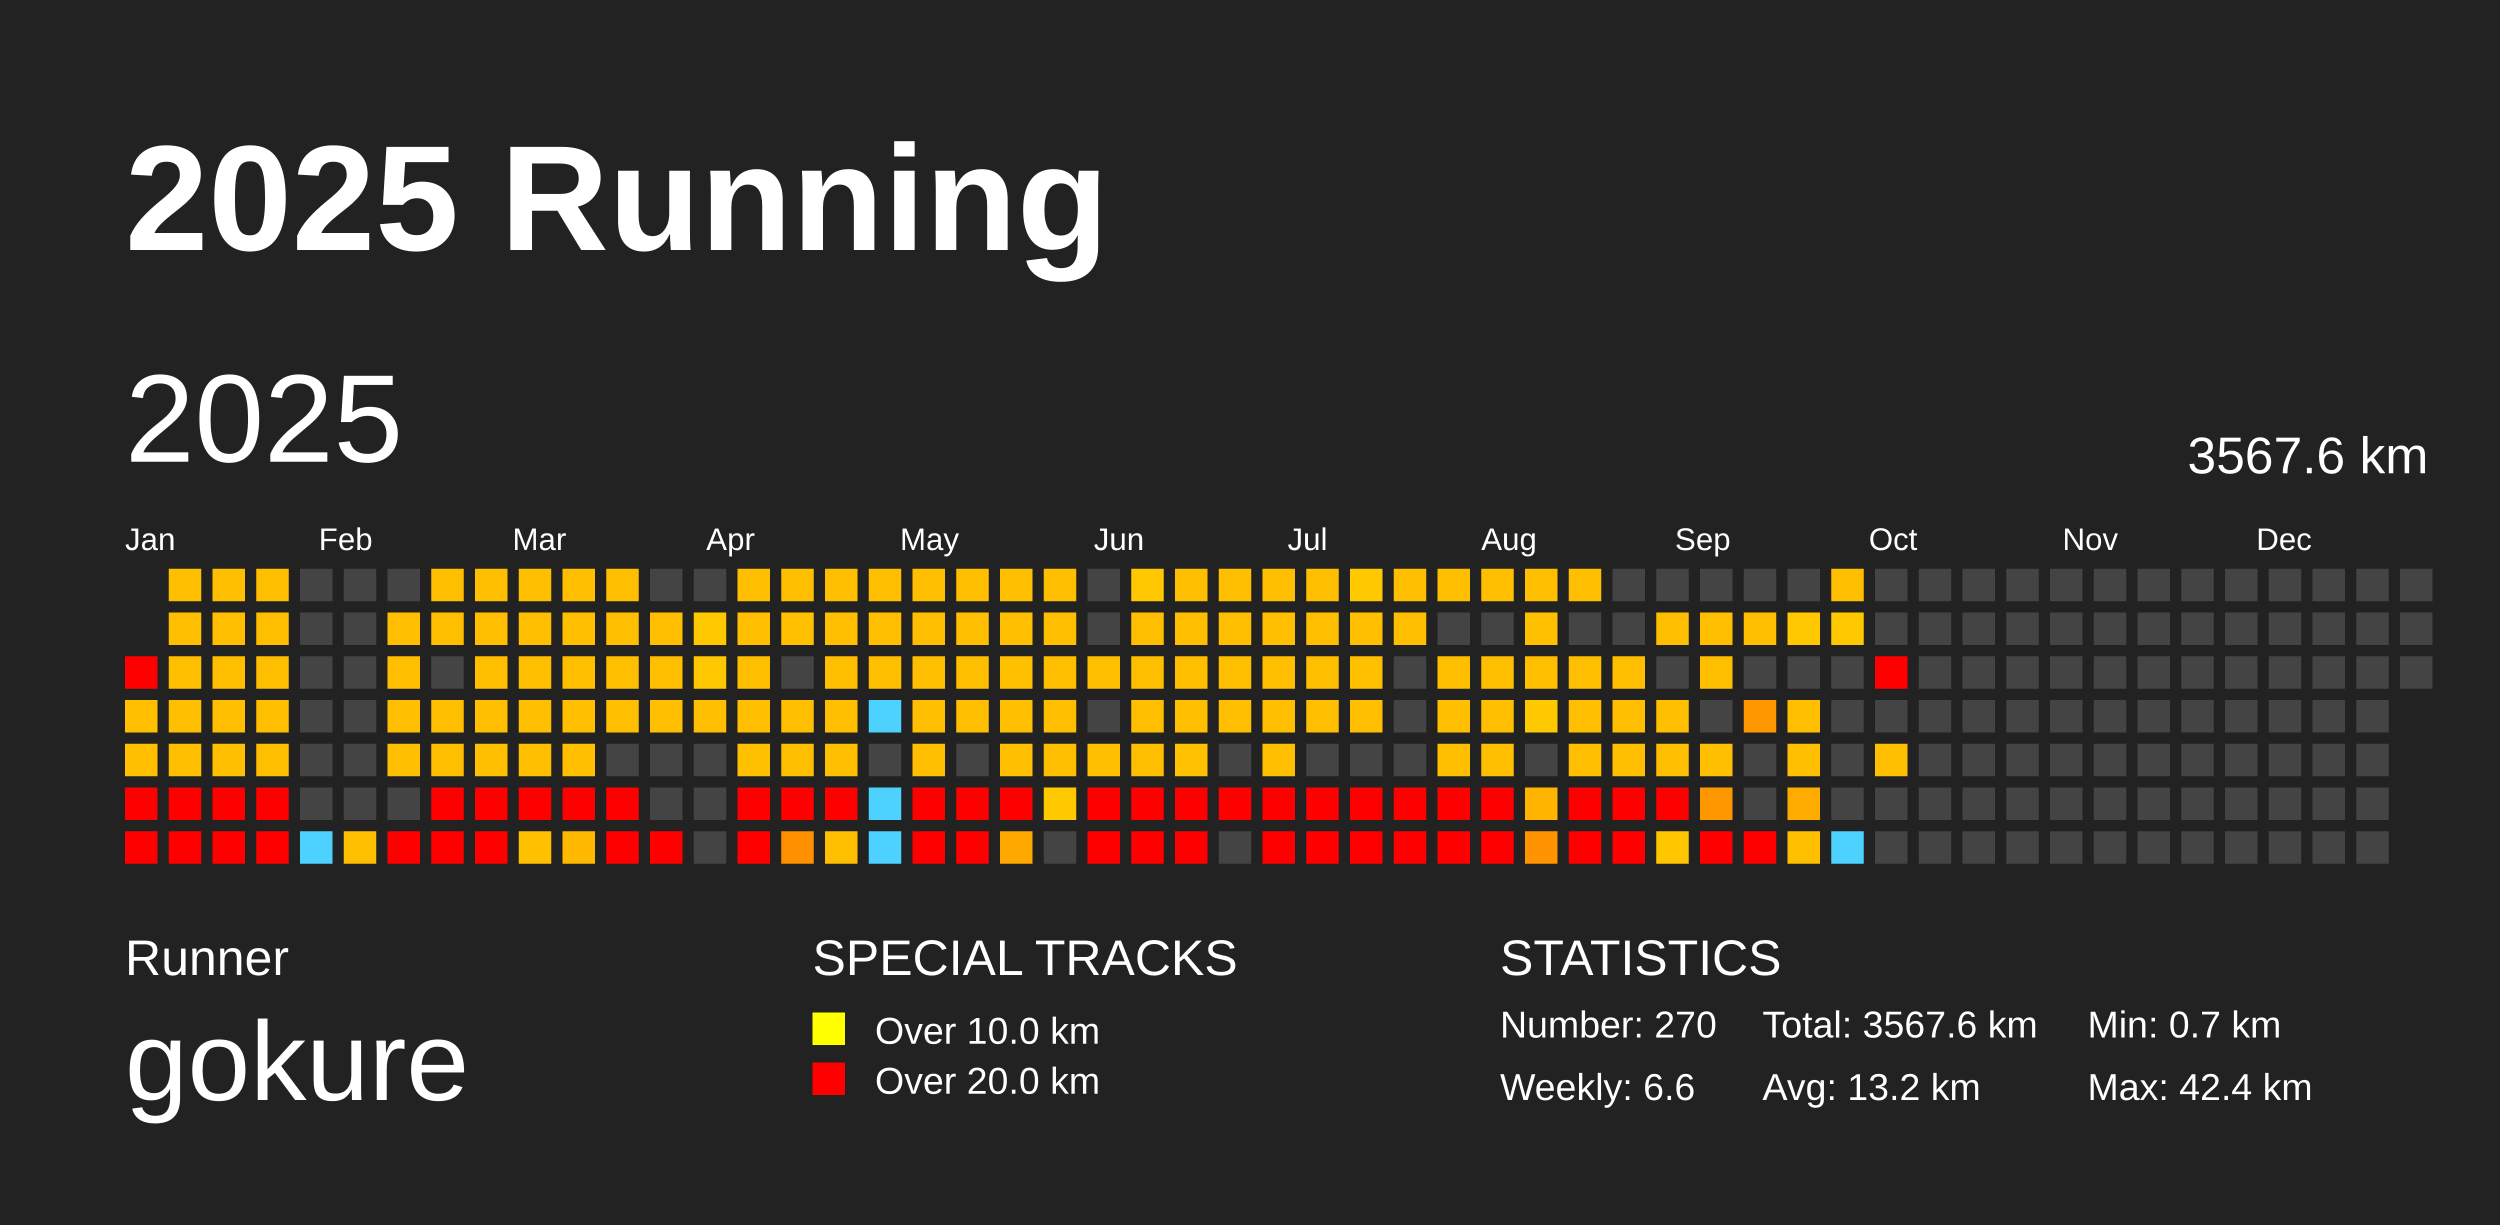
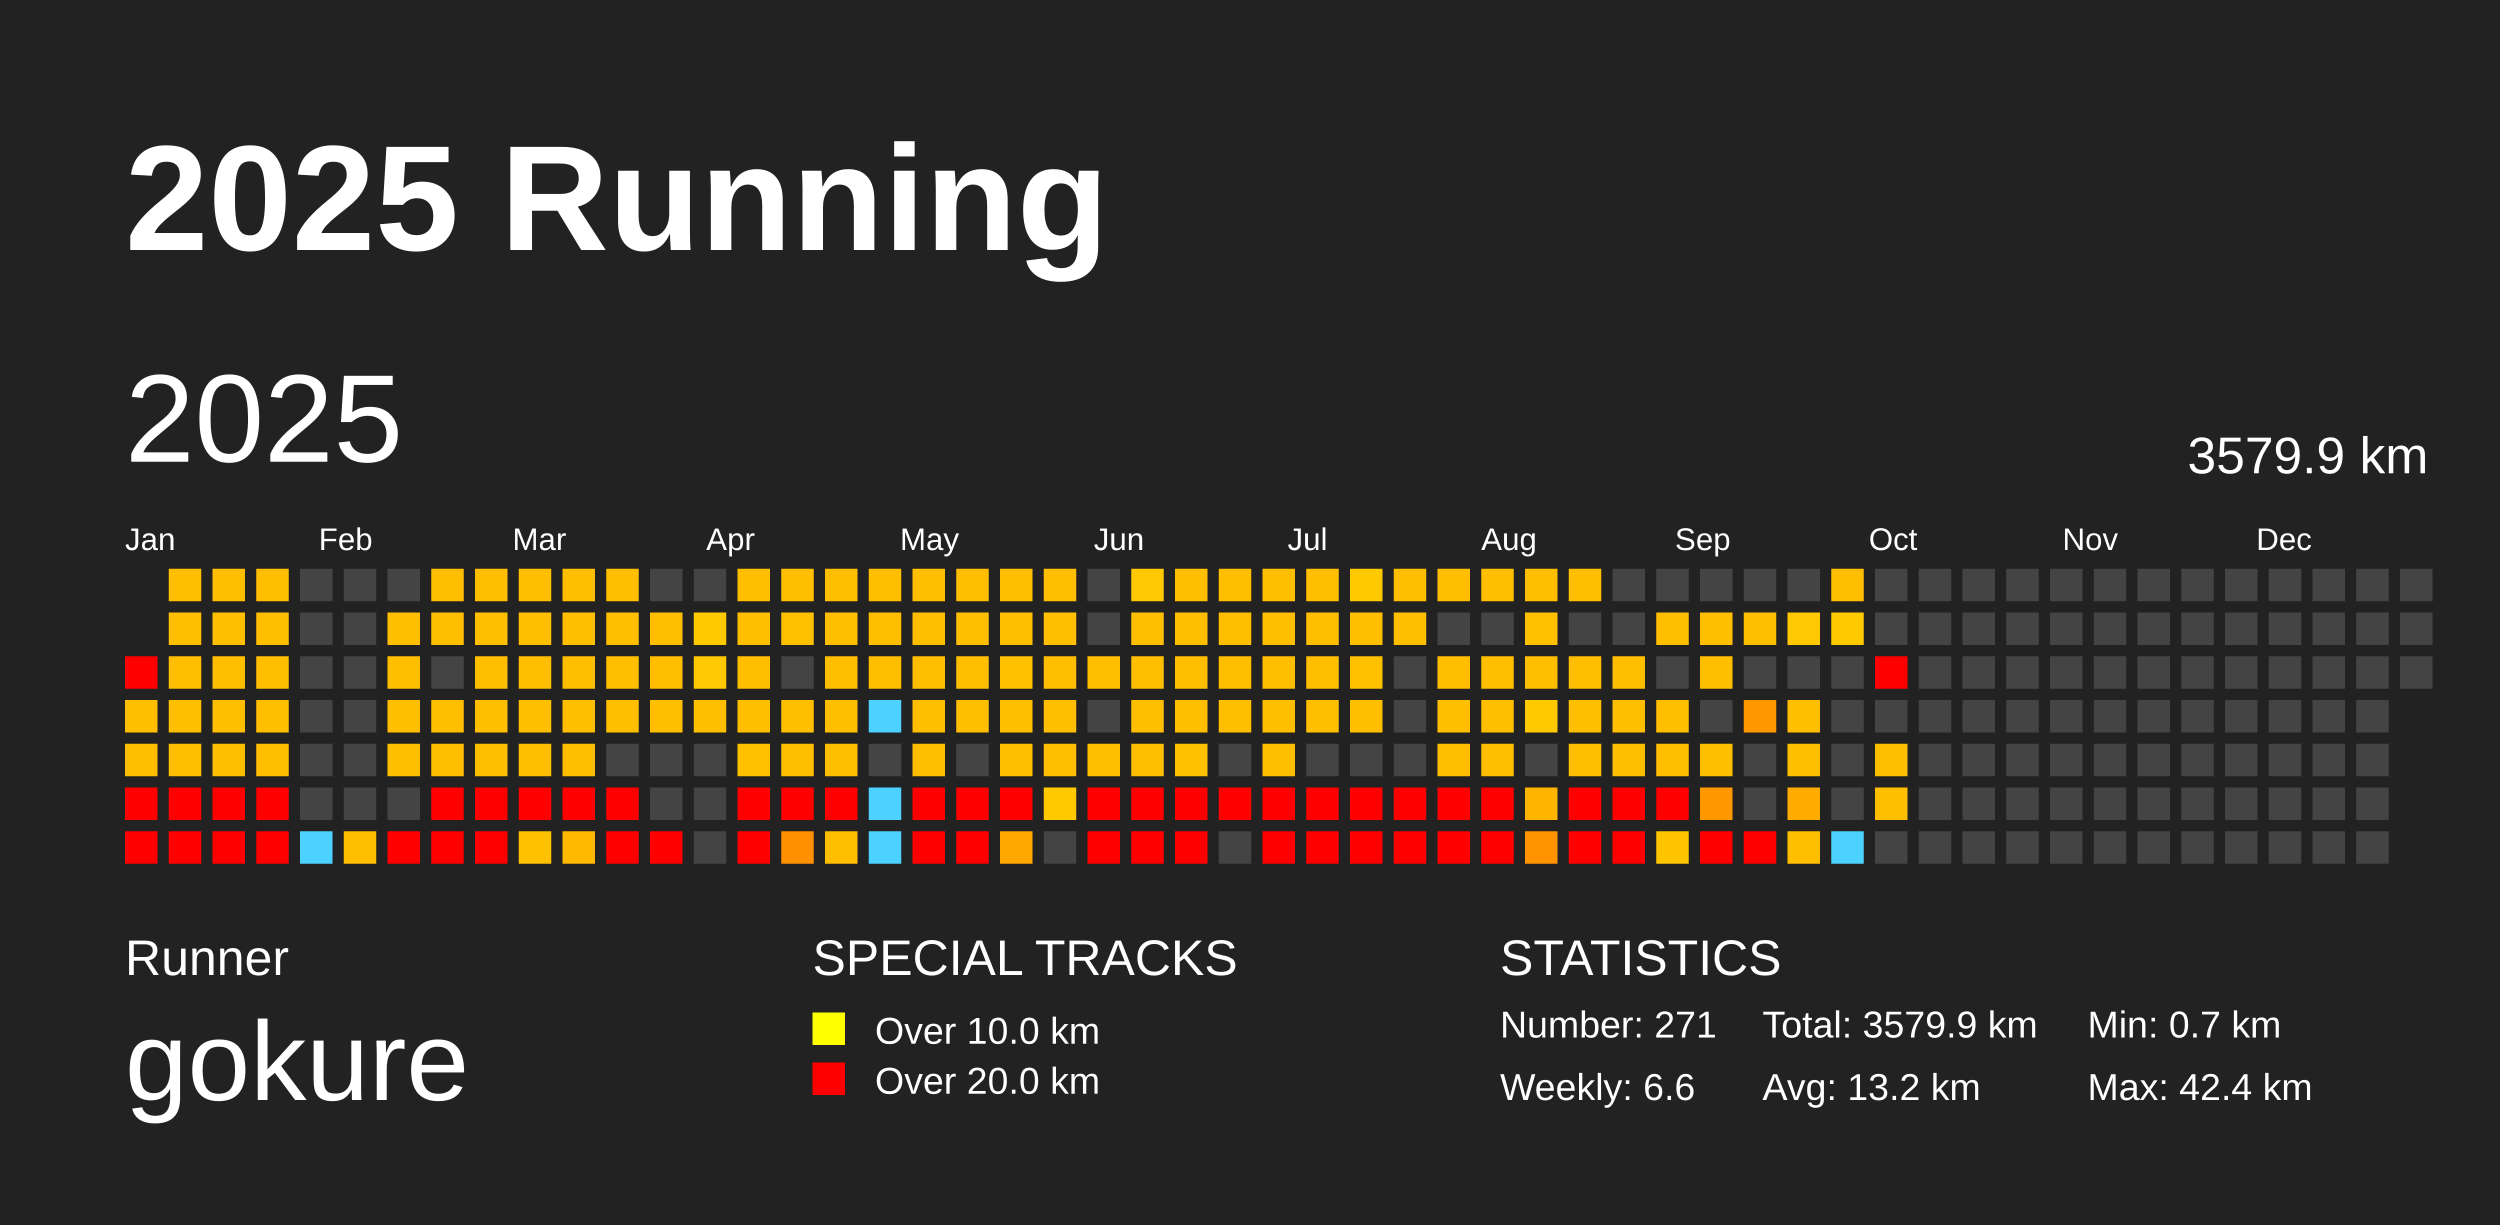
<svg xmlns="http://www.w3.org/2000/svg" baseProfile="full" height="98mm" version="1.1" viewBox="0,0,200,98" width="200mm">
  <defs />
  <rect fill="#222222" height="98" width="200" x="0" y="0" />
  <text fill="#FFFFFF" style="font-size:12px; font-family:Arial; font-weight:bold;" x="10" y="20">2025 Running</text>
  <text fill="#FFFFFF" style="font-size:4px; font-family:Arial" x="10" y="78">Runner</text>
  <text fill="#FFFFFF" style="font-size:9px; font-family:Arial" x="10" y="88">gokure</text>
  <text fill="#FFFFFF" style="font-size:4px; font-family:Arial" x="65" y="78">SPECIAL TRACKS</text>
  <rect fill="yellow" height="2.6" width="2.6" x="65" y="81" />
  <text fill="#FFFFFF" style="font-size:3px; font-family:Arial" x="70" y="83.5">Over 10.0 km</text>
  <rect fill="red" height="2.6" width="2.6" x="65" y="85" />
  <text fill="#FFFFFF" style="font-size:3px; font-family:Arial" x="70" y="87.5">Over 20.0 km</text>
  <text fill="#FFFFFF" style="font-size:4px; font-family:Arial" x="120" y="78">STATISTICS</text>
-   <text fill="#FFFFFF" style="font-size:3px; font-family:Arial" x="120" y="83">Number: 270</text>
+   <text fill="#FFFFFF" style="font-size:3px; font-family:Arial" x="120" y="83">Number: 271</text>
  <text fill="#FFFFFF" style="font-size:3px; font-family:Arial" x="120" y="88">Weekly: 6.6</text>
-   <text fill="#FFFFFF" style="font-size:3px; font-family:Arial" x="141" y="83">Total: 3567.6 km</text>
+   <text fill="#FFFFFF" style="font-size:3px; font-family:Arial" x="141" y="83">Total: 3579.9 km</text>
  <text fill="#FFFFFF" style="font-size:3px; font-family:Arial" x="141" y="88">Avg: 13.2 km</text>
  <text fill="#FFFFFF" style="font-size:3px; font-family:Arial" x="167" y="83">Min: 0.7 km</text>
  <text fill="#FFFFFF" style="font-size:3px; font-family:Arial" x="167" y="88">Max: 42.4 km</text>
  <text dominant-baseline="hanging" fill="#FFFFFF" style="font-size:10.0px; font-family:Arial;" x="10" y="30">2025</text>
-   <text dominant-baseline="hanging" fill="#FFFFFF" style="font-size:4.125px; font-family:Arial;" x="175" y="35">3567.6 km</text>
+   <text dominant-baseline="hanging" fill="#FFFFFF" style="font-size:4.125px; font-family:Arial;" x="175" y="35">3579.9 km</text>
  <text fill="#FFFFFF" style="font-size:2.5px; font-family:Arial" x="10.0" y="44">Jan</text>
  <text fill="#FFFFFF" style="font-size:2.5px; font-family:Arial" x="25.5" y="44">Feb</text>
  <text fill="#FFFFFF" style="font-size:2.5px; font-family:Arial" x="41.0" y="44">Mar</text>
  <text fill="#FFFFFF" style="font-size:2.5px; font-family:Arial" x="56.5" y="44">Apr</text>
  <text fill="#FFFFFF" style="font-size:2.5px; font-family:Arial" x="72.0" y="44">May</text>
  <text fill="#FFFFFF" style="font-size:2.5px; font-family:Arial" x="87.5" y="44">Jun</text>
  <text fill="#FFFFFF" style="font-size:2.5px; font-family:Arial" x="103.0" y="44">Jul</text>
  <text fill="#FFFFFF" style="font-size:2.5px; font-family:Arial" x="118.5" y="44">Aug</text>
  <text fill="#FFFFFF" style="font-size:2.5px; font-family:Arial" x="134.0" y="44">Sep</text>
  <text fill="#FFFFFF" style="font-size:2.5px; font-family:Arial" x="149.5" y="44">Oct</text>
  <text fill="#FFFFFF" style="font-size:2.5px; font-family:Arial" x="165.0" y="44">Nov</text>
  <text fill="#FFFFFF" style="font-size:2.5px; font-family:Arial" x="180.5" y="44">Dec</text>
  <rect fill="red" height="2.6" width="2.6" x="10.0" y="52.5" />
  <rect fill="#ffbf00" height="2.6" width="2.6" x="10.0" y="56.0" />
  <rect fill="#ffbf00" height="2.6" width="2.6" x="10.0" y="59.5" />
  <rect fill="red" height="2.6" width="2.6" x="10.0" y="63.0" />
  <rect fill="red" height="2.6" width="2.6" x="10.0" y="66.5" />
  <rect fill="#ffbf00" height="2.6" width="2.6" x="13.5" y="45.5" />
  <rect fill="#ffbf00" height="2.6" width="2.6" x="13.5" y="49.0" />
  <rect fill="#ffbf00" height="2.6" width="2.6" x="13.5" y="52.5" />
  <rect fill="#ffbf00" height="2.6" width="2.6" x="13.5" y="56.0" />
  <rect fill="#ffbf00" height="2.6" width="2.6" x="13.5" y="59.5" />
  <rect fill="red" height="2.6" width="2.6" x="13.5" y="63.0" />
  <rect fill="red" height="2.6" width="2.6" x="13.5" y="66.5" />
  <rect fill="#ffbf00" height="2.6" width="2.6" x="17.0" y="45.5" />
  <rect fill="#ffbf00" height="2.6" width="2.6" x="17.0" y="49.0" />
  <rect fill="#ffbf00" height="2.6" width="2.6" x="17.0" y="52.5" />
  <rect fill="#ffbf00" height="2.6" width="2.6" x="17.0" y="56.0" />
  <rect fill="#ffbf00" height="2.6" width="2.6" x="17.0" y="59.5" />
  <rect fill="red" height="2.6" width="2.6" x="17.0" y="63.0" />
  <rect fill="red" height="2.6" width="2.6" x="17.0" y="66.5" />
  <rect fill="#ffbf00" height="2.6" width="2.6" x="20.5" y="45.5" />
  <rect fill="#ffbf00" height="2.6" width="2.6" x="20.5" y="49.0" />
  <rect fill="#ffbf00" height="2.6" width="2.6" x="20.5" y="52.5" />
  <rect fill="#ffbf00" height="2.6" width="2.6" x="20.5" y="56.0" />
  <rect fill="#ffbf00" height="2.6" width="2.6" x="20.5" y="59.5" />
  <rect fill="red" height="2.6" width="2.6" x="20.5" y="63.0" />
  <rect fill="red" height="2.6" width="2.6" x="20.5" y="66.5" />
  <rect fill="#444444" height="2.6" width="2.6" x="24.0" y="45.5" />
  <rect fill="#444444" height="2.6" width="2.6" x="24.0" y="49.0" />
  <rect fill="#444444" height="2.6" width="2.6" x="24.0" y="52.5" />
  <rect fill="#444444" height="2.6" width="2.6" x="24.0" y="56.0" />
  <rect fill="#444444" height="2.6" width="2.6" x="24.0" y="59.5" />
  <rect fill="#444444" height="2.6" width="2.6" x="24.0" y="63.0" />
  <rect fill="#4dd2ff" height="2.6" width="2.6" x="24.0" y="66.5" />
  <rect fill="#444444" height="2.6" width="2.6" x="27.5" y="45.5" />
  <rect fill="#444444" height="2.6" width="2.6" x="27.5" y="49.0" />
  <rect fill="#444444" height="2.6" width="2.6" x="27.5" y="52.5" />
  <rect fill="#444444" height="2.6" width="2.6" x="27.5" y="56.0" />
  <rect fill="#444444" height="2.6" width="2.6" x="27.5" y="59.5" />
  <rect fill="#444444" height="2.6" width="2.6" x="27.5" y="63.0" />
  <rect fill="#ffbf00" height="2.6" width="2.6" x="27.5" y="66.5" />
  <rect fill="#444444" height="2.6" width="2.6" x="31.0" y="45.5" />
  <rect fill="#ffbf00" height="2.6" width="2.6" x="31.0" y="49.0" />
  <rect fill="#ffbf00" height="2.6" width="2.6" x="31.0" y="52.5" />
  <rect fill="#ffbf00" height="2.6" width="2.6" x="31.0" y="56.0" />
  <rect fill="#ffbf00" height="2.6" width="2.6" x="31.0" y="59.5" />
  <rect fill="#444444" height="2.6" width="2.6" x="31.0" y="63.0" />
  <rect fill="red" height="2.6" width="2.6" x="31.0" y="66.5" />
  <rect fill="#ffbf00" height="2.6" width="2.6" x="34.5" y="45.5" />
  <rect fill="#ffbf00" height="2.6" width="2.6" x="34.5" y="49.0" />
  <rect fill="#444444" height="2.6" width="2.6" x="34.5" y="52.5" />
  <rect fill="#ffbf00" height="2.6" width="2.6" x="34.5" y="56.0" />
  <rect fill="#ffbf00" height="2.6" width="2.6" x="34.5" y="59.5" />
  <rect fill="red" height="2.6" width="2.6" x="34.5" y="63.0" />
  <rect fill="red" height="2.6" width="2.6" x="34.5" y="66.5" />
  <rect fill="#ffbf00" height="2.6" width="2.6" x="38.0" y="45.5" />
  <rect fill="#ffbf00" height="2.6" width="2.6" x="38.0" y="49.0" />
  <rect fill="#ffbf00" height="2.6" width="2.6" x="38.0" y="52.5" />
  <rect fill="#ffbf00" height="2.6" width="2.6" x="38.0" y="56.0" />
  <rect fill="#ffbf00" height="2.6" width="2.6" x="38.0" y="59.5" />
  <rect fill="red" height="2.6" width="2.6" x="38.0" y="63.0" />
  <rect fill="red" height="2.6" width="2.6" x="38.0" y="66.5" />
  <rect fill="#ffbf00" height="2.6" width="2.6" x="41.5" y="45.5" />
  <rect fill="#ffbf00" height="2.6" width="2.6" x="41.5" y="49.0" />
  <rect fill="#ffbf00" height="2.6" width="2.6" x="41.5" y="52.5" />
  <rect fill="#ffbf00" height="2.6" width="2.6" x="41.5" y="56.0" />
  <rect fill="#ffbf00" height="2.6" width="2.6" x="41.5" y="59.5" />
  <rect fill="red" height="2.6" width="2.6" x="41.5" y="63.0" />
  <rect fill="#ffc000" height="2.6" width="2.6" x="41.5" y="66.5" />
  <rect fill="#ffbf00" height="2.6" width="2.6" x="45.0" y="45.5" />
  <rect fill="#ffbf00" height="2.6" width="2.6" x="45.0" y="49.0" />
  <rect fill="#ffbf00" height="2.6" width="2.6" x="45.0" y="52.5" />
  <rect fill="#ffbf00" height="2.6" width="2.6" x="45.0" y="56.0" />
  <rect fill="#ffbf00" height="2.6" width="2.6" x="45.0" y="59.5" />
  <rect fill="red" height="2.6" width="2.6" x="45.0" y="63.0" />
  <rect fill="#ffb900" height="2.6" width="2.6" x="45.0" y="66.5" />
  <rect fill="#ffbf00" height="2.6" width="2.6" x="48.5" y="45.5" />
  <rect fill="#ffbf00" height="2.6" width="2.6" x="48.5" y="49.0" />
  <rect fill="#ffbf00" height="2.6" width="2.6" x="48.5" y="52.5" />
  <rect fill="#ffbf00" height="2.6" width="2.6" x="48.5" y="56.0" />
  <rect fill="#444444" height="2.6" width="2.6" x="48.5" y="59.5" />
  <rect fill="red" height="2.6" width="2.6" x="48.5" y="63.0" />
  <rect fill="red" height="2.6" width="2.6" x="48.5" y="66.5" />
  <rect fill="#444444" height="2.6" width="2.6" x="52.0" y="45.5" />
  <rect fill="#ffbf00" height="2.6" width="2.6" x="52.0" y="49.0" />
  <rect fill="#ffbf00" height="2.6" width="2.6" x="52.0" y="52.5" />
  <rect fill="#ffbf00" height="2.6" width="2.6" x="52.0" y="56.0" />
  <rect fill="#444444" height="2.6" width="2.6" x="52.0" y="59.5" />
  <rect fill="#444444" height="2.6" width="2.6" x="52.0" y="63.0" />
  <rect fill="red" height="2.6" width="2.6" x="52.0" y="66.5" />
  <rect fill="#444444" height="2.6" width="2.6" x="55.5" y="45.5" />
  <rect fill="#ffc900" height="2.6" width="2.6" x="55.5" y="49.0" />
  <rect fill="#ffc800" height="2.6" width="2.6" x="55.5" y="52.5" />
  <rect fill="#ffbf00" height="2.6" width="2.6" x="55.5" y="56.0" />
  <rect fill="#444444" height="2.6" width="2.6" x="55.5" y="59.5" />
  <rect fill="#444444" height="2.6" width="2.6" x="55.5" y="63.0" />
  <rect fill="#444444" height="2.6" width="2.6" x="55.5" y="66.5" />
  <rect fill="#ffbf00" height="2.6" width="2.6" x="59.0" y="45.5" />
  <rect fill="#ffbf00" height="2.6" width="2.6" x="59.0" y="49.0" />
  <rect fill="#ffbf00" height="2.6" width="2.6" x="59.0" y="52.5" />
  <rect fill="#ffbf00" height="2.6" width="2.6" x="59.0" y="56.0" />
  <rect fill="#ffc000" height="2.6" width="2.6" x="59.0" y="59.5" />
  <rect fill="red" height="2.6" width="2.6" x="59.0" y="63.0" />
  <rect fill="red" height="2.6" width="2.6" x="59.0" y="66.5" />
  <rect fill="#ffbf00" height="2.6" width="2.6" x="62.5" y="45.5" />
  <rect fill="#ffc000" height="2.6" width="2.6" x="62.5" y="49.0" />
  <rect fill="#444444" height="2.6" width="2.6" x="62.5" y="52.5" />
  <rect fill="#ffbf00" height="2.6" width="2.6" x="62.5" y="56.0" />
  <rect fill="#ffbf00" height="2.6" width="2.6" x="62.5" y="59.5" />
  <rect fill="red" height="2.6" width="2.6" x="62.5" y="63.0" />
  <rect fill="#ff9000" height="2.6" width="2.6" x="62.5" y="66.5" />
  <rect fill="#ffbf00" height="2.6" width="2.6" x="66.0" y="45.5" />
  <rect fill="#ffbf00" height="2.6" width="2.6" x="66.0" y="49.0" />
  <rect fill="#ffbf00" height="2.6" width="2.6" x="66.0" y="52.5" />
  <rect fill="#ffbf00" height="2.6" width="2.6" x="66.0" y="56.0" />
  <rect fill="#ffbf00" height="2.6" width="2.6" x="66.0" y="59.5" />
  <rect fill="red" height="2.6" width="2.6" x="66.0" y="63.0" />
  <rect fill="#ffbf00" height="2.6" width="2.6" x="66.0" y="66.5" />
  <rect fill="#ffbf00" height="2.6" width="2.6" x="69.5" y="45.5" />
  <rect fill="#ffbf00" height="2.6" width="2.6" x="69.5" y="49.0" />
  <rect fill="#ffbf00" height="2.6" width="2.6" x="69.5" y="52.5" />
  <rect fill="#4dd2ff" height="2.6" width="2.6" x="69.5" y="56.0" />
  <rect fill="#444444" height="2.6" width="2.6" x="69.5" y="59.5" />
  <rect fill="#4dd2ff" height="2.6" width="2.6" x="69.5" y="63.0" />
  <rect fill="#4dd2ff" height="2.6" width="2.6" x="69.5" y="66.5" />
  <rect fill="#ffbf00" height="2.6" width="2.6" x="73.0" y="45.5" />
  <rect fill="#ffbf00" height="2.6" width="2.6" x="73.0" y="49.0" />
  <rect fill="#ffbf00" height="2.6" width="2.6" x="73.0" y="52.5" />
  <rect fill="#ffbf00" height="2.6" width="2.6" x="73.0" y="56.0" />
  <rect fill="#ffbf00" height="2.6" width="2.6" x="73.0" y="59.5" />
  <rect fill="red" height="2.6" width="2.6" x="73.0" y="63.0" />
  <rect fill="red" height="2.6" width="2.6" x="73.0" y="66.5" />
  <rect fill="#ffbf00" height="2.6" width="2.6" x="76.5" y="45.5" />
  <rect fill="#ffbf00" height="2.6" width="2.6" x="76.5" y="49.0" />
  <rect fill="#ffbf00" height="2.6" width="2.6" x="76.5" y="52.5" />
  <rect fill="#ffbf00" height="2.6" width="2.6" x="76.5" y="56.0" />
  <rect fill="#444444" height="2.6" width="2.6" x="76.5" y="59.5" />
  <rect fill="red" height="2.6" width="2.6" x="76.5" y="63.0" />
  <rect fill="red" height="2.6" width="2.6" x="76.5" y="66.5" />
  <rect fill="#ffbf00" height="2.6" width="2.6" x="80.0" y="45.5" />
  <rect fill="#ffbf00" height="2.6" width="2.6" x="80.0" y="49.0" />
  <rect fill="#ffc000" height="2.6" width="2.6" x="80.0" y="52.5" />
  <rect fill="#ffbf00" height="2.6" width="2.6" x="80.0" y="56.0" />
  <rect fill="#ffbf00" height="2.6" width="2.6" x="80.0" y="59.5" />
  <rect fill="red" height="2.6" width="2.6" x="80.0" y="63.0" />
  <rect fill="#ffa800" height="2.6" width="2.6" x="80.0" y="66.5" />
  <rect fill="#ffbf00" height="2.6" width="2.6" x="83.5" y="45.5" />
  <rect fill="#ffbf00" height="2.6" width="2.6" x="83.5" y="49.0" />
  <rect fill="#ffbf00" height="2.6" width="2.6" x="83.5" y="52.5" />
  <rect fill="#ffbf00" height="2.6" width="2.6" x="83.5" y="56.0" />
  <rect fill="#ffbf00" height="2.6" width="2.6" x="83.5" y="59.5" />
  <rect fill="#ffc900" height="2.6" width="2.6" x="83.5" y="63.0" />
  <rect fill="#444444" height="2.6" width="2.6" x="83.5" y="66.5" />
  <rect fill="#444444" height="2.6" width="2.6" x="87.0" y="45.5" />
  <rect fill="#444444" height="2.6" width="2.6" x="87.0" y="49.0" />
  <rect fill="#ffbf00" height="2.6" width="2.6" x="87.0" y="52.5" />
  <rect fill="#444444" height="2.6" width="2.6" x="87.0" y="56.0" />
  <rect fill="#ffbf00" height="2.6" width="2.6" x="87.0" y="59.5" />
  <rect fill="red" height="2.6" width="2.6" x="87.0" y="63.0" />
  <rect fill="red" height="2.6" width="2.6" x="87.0" y="66.5" />
  <rect fill="#ffc800" height="2.6" width="2.6" x="90.5" y="45.5" />
  <rect fill="#ffbf00" height="2.6" width="2.6" x="90.5" y="49.0" />
  <rect fill="#ffbf00" height="2.6" width="2.6" x="90.5" y="52.5" />
  <rect fill="#ffbf00" height="2.6" width="2.6" x="90.5" y="56.0" />
  <rect fill="#ffbf00" height="2.6" width="2.6" x="90.5" y="59.5" />
  <rect fill="red" height="2.6" width="2.6" x="90.5" y="63.0" />
  <rect fill="red" height="2.6" width="2.6" x="90.5" y="66.5" />
  <rect fill="#ffbf00" height="2.6" width="2.6" x="94.0" y="45.5" />
  <rect fill="#ffbf00" height="2.6" width="2.6" x="94.0" y="49.0" />
  <rect fill="#ffbf00" height="2.6" width="2.6" x="94.0" y="52.5" />
  <rect fill="#ffbf00" height="2.6" width="2.6" x="94.0" y="56.0" />
  <rect fill="#ffc100" height="2.6" width="2.6" x="94.0" y="59.5" />
  <rect fill="red" height="2.6" width="2.6" x="94.0" y="63.0" />
  <rect fill="red" height="2.6" width="2.6" x="94.0" y="66.5" />
  <rect fill="#ffbf00" height="2.6" width="2.6" x="97.5" y="45.5" />
  <rect fill="#ffbf00" height="2.6" width="2.6" x="97.5" y="49.0" />
  <rect fill="#ffbf00" height="2.6" width="2.6" x="97.5" y="52.5" />
  <rect fill="#ffbf00" height="2.6" width="2.6" x="97.5" y="56.0" />
  <rect fill="#444444" height="2.6" width="2.6" x="97.5" y="59.5" />
  <rect fill="red" height="2.6" width="2.6" x="97.5" y="63.0" />
  <rect fill="#444444" height="2.6" width="2.6" x="97.5" y="66.5" />
  <rect fill="#ffbf00" height="2.6" width="2.6" x="101.0" y="45.5" />
  <rect fill="#ffbf00" height="2.6" width="2.6" x="101.0" y="49.0" />
  <rect fill="#ffbf00" height="2.6" width="2.6" x="101.0" y="52.5" />
  <rect fill="#ffbf00" height="2.6" width="2.6" x="101.0" y="56.0" />
  <rect fill="#ffbf00" height="2.6" width="2.6" x="101.0" y="59.5" />
  <rect fill="red" height="2.6" width="2.6" x="101.0" y="63.0" />
  <rect fill="red" height="2.6" width="2.6" x="101.0" y="66.5" />
  <rect fill="#ffbf00" height="2.6" width="2.6" x="104.5" y="45.5" />
  <rect fill="#ffbf00" height="2.6" width="2.6" x="104.5" y="49.0" />
  <rect fill="#ffbf00" height="2.6" width="2.6" x="104.5" y="52.5" />
  <rect fill="#ffbf00" height="2.6" width="2.6" x="104.5" y="56.0" />
  <rect fill="#444444" height="2.6" width="2.6" x="104.5" y="59.5" />
  <rect fill="red" height="2.6" width="2.6" x="104.5" y="63.0" />
  <rect fill="red" height="2.6" width="2.6" x="104.5" y="66.5" />
  <rect fill="#ffc900" height="2.6" width="2.6" x="108.0" y="45.5" />
  <rect fill="#ffbf00" height="2.6" width="2.6" x="108.0" y="49.0" />
  <rect fill="#ffc000" height="2.6" width="2.6" x="108.0" y="52.5" />
  <rect fill="#ffbf00" height="2.6" width="2.6" x="108.0" y="56.0" />
  <rect fill="#444444" height="2.6" width="2.6" x="108.0" y="59.5" />
  <rect fill="red" height="2.6" width="2.6" x="108.0" y="63.0" />
  <rect fill="red" height="2.6" width="2.6" x="108.0" y="66.5" />
  <rect fill="#ffbf00" height="2.6" width="2.6" x="111.5" y="45.5" />
  <rect fill="#ffbf00" height="2.6" width="2.6" x="111.5" y="49.0" />
  <rect fill="#444444" height="2.6" width="2.6" x="111.5" y="52.5" />
  <rect fill="#444444" height="2.6" width="2.6" x="111.5" y="56.0" />
  <rect fill="#444444" height="2.6" width="2.6" x="111.5" y="59.5" />
  <rect fill="red" height="2.6" width="2.6" x="111.5" y="63.0" />
  <rect fill="red" height="2.6" width="2.6" x="111.5" y="66.5" />
  <rect fill="#ffbf00" height="2.6" width="2.6" x="115.0" y="45.5" />
  <rect fill="#444444" height="2.6" width="2.6" x="115.0" y="49.0" />
  <rect fill="#ffbf00" height="2.6" width="2.6" x="115.0" y="52.5" />
  <rect fill="#ffbf00" height="2.6" width="2.6" x="115.0" y="56.0" />
  <rect fill="#ffbf00" height="2.6" width="2.6" x="115.0" y="59.5" />
  <rect fill="red" height="2.6" width="2.6" x="115.0" y="63.0" />
  <rect fill="red" height="2.6" width="2.6" x="115.0" y="66.5" />
  <rect fill="#ffbf00" height="2.6" width="2.6" x="118.5" y="45.5" />
  <rect fill="#444444" height="2.6" width="2.6" x="118.5" y="49.0" />
  <rect fill="#ffbf00" height="2.6" width="2.6" x="118.5" y="52.5" />
  <rect fill="#ffbf00" height="2.6" width="2.6" x="118.5" y="56.0" />
  <rect fill="#ffbf00" height="2.6" width="2.6" x="118.5" y="59.5" />
  <rect fill="red" height="2.6" width="2.6" x="118.5" y="63.0" />
  <rect fill="red" height="2.6" width="2.6" x="118.5" y="66.5" />
  <rect fill="#ffbf00" height="2.6" width="2.6" x="122.0" y="45.5" />
  <rect fill="#ffc000" height="2.6" width="2.6" x="122.0" y="49.0" />
  <rect fill="#ffbf00" height="2.6" width="2.6" x="122.0" y="52.5" />
  <rect fill="#ffc900" height="2.6" width="2.6" x="122.0" y="56.0" />
  <rect fill="#444444" height="2.6" width="2.6" x="122.0" y="59.5" />
  <rect fill="#ffb400" height="2.6" width="2.6" x="122.0" y="63.0" />
  <rect fill="#ff9300" height="2.6" width="2.6" x="122.0" y="66.5" />
  <rect fill="#ffbf00" height="2.6" width="2.6" x="125.5" y="45.5" />
  <rect fill="#444444" height="2.6" width="2.6" x="125.5" y="49.0" />
  <rect fill="#ffbf00" height="2.6" width="2.6" x="125.5" y="52.5" />
  <rect fill="#ffbf00" height="2.6" width="2.6" x="125.5" y="56.0" />
  <rect fill="#ffbf00" height="2.6" width="2.6" x="125.5" y="59.5" />
  <rect fill="red" height="2.6" width="2.6" x="125.5" y="63.0" />
  <rect fill="red" height="2.6" width="2.6" x="125.5" y="66.5" />
  <rect fill="#444444" height="2.6" width="2.6" x="129.0" y="45.5" />
  <rect fill="#444444" height="2.6" width="2.6" x="129.0" y="49.0" />
  <rect fill="#ffbf00" height="2.6" width="2.6" x="129.0" y="52.5" />
  <rect fill="#ffbf00" height="2.6" width="2.6" x="129.0" y="56.0" />
  <rect fill="#ffbf00" height="2.6" width="2.6" x="129.0" y="59.5" />
  <rect fill="red" height="2.6" width="2.6" x="129.0" y="63.0" />
  <rect fill="red" height="2.6" width="2.6" x="129.0" y="66.5" />
  <rect fill="#444444" height="2.6" width="2.6" x="132.5" y="45.5" />
  <rect fill="#ffbf00" height="2.6" width="2.6" x="132.5" y="49.0" />
  <rect fill="#444444" height="2.6" width="2.6" x="132.5" y="52.5" />
  <rect fill="#ffbf00" height="2.6" width="2.6" x="132.5" y="56.0" />
  <rect fill="#ffbf00" height="2.6" width="2.6" x="132.5" y="59.5" />
  <rect fill="red" height="2.6" width="2.6" x="132.5" y="63.0" />
  <rect fill="#ffc600" height="2.6" width="2.6" x="132.5" y="66.5" />
  <rect fill="#444444" height="2.6" width="2.6" x="136.0" y="45.5" />
  <rect fill="#ffbf00" height="2.6" width="2.6" x="136.0" y="49.0" />
  <rect fill="#ffbf00" height="2.6" width="2.6" x="136.0" y="52.5" />
  <rect fill="#444444" height="2.6" width="2.6" x="136.0" y="56.0" />
  <rect fill="#ffbf00" height="2.6" width="2.6" x="136.0" y="59.5" />
  <rect fill="#ff9800" height="2.6" width="2.6" x="136.0" y="63.0" />
  <rect fill="red" height="2.6" width="2.6" x="136.0" y="66.5" />
  <rect fill="#444444" height="2.6" width="2.6" x="139.5" y="45.5" />
  <rect fill="#ffbf00" height="2.6" width="2.6" x="139.5" y="49.0" />
  <rect fill="#444444" height="2.6" width="2.6" x="139.5" y="52.5" />
  <rect fill="#ff9700" height="2.6" width="2.6" x="139.5" y="56.0" />
  <rect fill="#444444" height="2.6" width="2.6" x="139.5" y="59.5" />
  <rect fill="#444444" height="2.6" width="2.6" x="139.5" y="63.0" />
  <rect fill="red" height="2.6" width="2.6" x="139.5" y="66.5" />
  <rect fill="#444444" height="2.6" width="2.6" x="143.0" y="45.5" />
  <rect fill="#ffc800" height="2.6" width="2.6" x="143.0" y="49.0" />
  <rect fill="#444444" height="2.6" width="2.6" x="143.0" y="52.5" />
  <rect fill="#ffbf00" height="2.6" width="2.6" x="143.0" y="56.0" />
  <rect fill="#ffbf00" height="2.6" width="2.6" x="143.0" y="59.5" />
  <rect fill="#ffab00" height="2.6" width="2.6" x="143.0" y="63.0" />
  <rect fill="#ffbf00" height="2.6" width="2.6" x="143.0" y="66.5" />
  <rect fill="#ffbf00" height="2.6" width="2.6" x="146.5" y="45.5" />
  <rect fill="#ffc900" height="2.6" width="2.6" x="146.5" y="49.0" />
  <rect fill="#444444" height="2.6" width="2.6" x="146.5" y="52.5" />
  <rect fill="#444444" height="2.6" width="2.6" x="146.5" y="56.0" />
  <rect fill="#444444" height="2.6" width="2.6" x="146.5" y="59.5" />
  <rect fill="#444444" height="2.6" width="2.6" x="146.5" y="63.0" />
  <rect fill="#4dd2ff" height="2.6" width="2.6" x="146.5" y="66.5" />
  <rect fill="#444444" height="2.6" width="2.6" x="150.0" y="45.5" />
  <rect fill="#444444" height="2.6" width="2.6" x="150.0" y="49.0" />
  <rect fill="red" height="2.6" width="2.6" x="150.0" y="52.5" />
  <rect fill="#444444" height="2.6" width="2.6" x="150.0" y="56.0" />
  <rect fill="#ffbf00" height="2.6" width="2.6" x="150.0" y="59.5" />
-   <rect fill="#444444" height="2.6" width="2.6" x="150.0" y="63.0" />
+   <rect fill="#ffbf00" height="2.6" width="2.6" x="150.0" y="63.0" />
  <rect fill="#444444" height="2.6" width="2.6" x="150.0" y="66.5" />
  <rect fill="#444444" height="2.6" width="2.6" x="153.5" y="45.5" />
  <rect fill="#444444" height="2.6" width="2.6" x="153.5" y="49.0" />
  <rect fill="#444444" height="2.6" width="2.6" x="153.5" y="52.5" />
  <rect fill="#444444" height="2.6" width="2.6" x="153.5" y="56.0" />
  <rect fill="#444444" height="2.6" width="2.6" x="153.5" y="59.5" />
  <rect fill="#444444" height="2.6" width="2.6" x="153.5" y="63.0" />
  <rect fill="#444444" height="2.6" width="2.6" x="153.5" y="66.5" />
  <rect fill="#444444" height="2.6" width="2.6" x="157.0" y="45.5" />
  <rect fill="#444444" height="2.6" width="2.6" x="157.0" y="49.0" />
  <rect fill="#444444" height="2.6" width="2.6" x="157.0" y="52.5" />
  <rect fill="#444444" height="2.6" width="2.6" x="157.0" y="56.0" />
  <rect fill="#444444" height="2.6" width="2.6" x="157.0" y="59.5" />
  <rect fill="#444444" height="2.6" width="2.6" x="157.0" y="63.0" />
  <rect fill="#444444" height="2.6" width="2.6" x="157.0" y="66.5" />
  <rect fill="#444444" height="2.6" width="2.6" x="160.5" y="45.5" />
  <rect fill="#444444" height="2.6" width="2.6" x="160.5" y="49.0" />
  <rect fill="#444444" height="2.6" width="2.6" x="160.5" y="52.5" />
  <rect fill="#444444" height="2.6" width="2.6" x="160.5" y="56.0" />
  <rect fill="#444444" height="2.6" width="2.6" x="160.5" y="59.5" />
  <rect fill="#444444" height="2.6" width="2.6" x="160.5" y="63.0" />
  <rect fill="#444444" height="2.6" width="2.6" x="160.5" y="66.5" />
  <rect fill="#444444" height="2.6" width="2.6" x="164.0" y="45.5" />
  <rect fill="#444444" height="2.6" width="2.6" x="164.0" y="49.0" />
  <rect fill="#444444" height="2.6" width="2.6" x="164.0" y="52.5" />
  <rect fill="#444444" height="2.6" width="2.6" x="164.0" y="56.0" />
  <rect fill="#444444" height="2.6" width="2.6" x="164.0" y="59.5" />
  <rect fill="#444444" height="2.6" width="2.6" x="164.0" y="63.0" />
  <rect fill="#444444" height="2.6" width="2.6" x="164.0" y="66.5" />
  <rect fill="#444444" height="2.6" width="2.6" x="167.5" y="45.5" />
  <rect fill="#444444" height="2.6" width="2.6" x="167.5" y="49.0" />
  <rect fill="#444444" height="2.6" width="2.6" x="167.5" y="52.5" />
  <rect fill="#444444" height="2.6" width="2.6" x="167.5" y="56.0" />
  <rect fill="#444444" height="2.6" width="2.6" x="167.5" y="59.5" />
  <rect fill="#444444" height="2.6" width="2.6" x="167.5" y="63.0" />
  <rect fill="#444444" height="2.6" width="2.6" x="167.5" y="66.5" />
  <rect fill="#444444" height="2.6" width="2.6" x="171.0" y="45.5" />
  <rect fill="#444444" height="2.6" width="2.6" x="171.0" y="49.0" />
  <rect fill="#444444" height="2.6" width="2.6" x="171.0" y="52.5" />
  <rect fill="#444444" height="2.6" width="2.6" x="171.0" y="56.0" />
  <rect fill="#444444" height="2.6" width="2.6" x="171.0" y="59.5" />
  <rect fill="#444444" height="2.6" width="2.6" x="171.0" y="63.0" />
  <rect fill="#444444" height="2.6" width="2.6" x="171.0" y="66.5" />
  <rect fill="#444444" height="2.6" width="2.6" x="174.5" y="45.5" />
  <rect fill="#444444" height="2.6" width="2.6" x="174.5" y="49.0" />
  <rect fill="#444444" height="2.6" width="2.6" x="174.5" y="52.5" />
  <rect fill="#444444" height="2.6" width="2.6" x="174.5" y="56.0" />
  <rect fill="#444444" height="2.6" width="2.6" x="174.5" y="59.5" />
  <rect fill="#444444" height="2.6" width="2.6" x="174.5" y="63.0" />
  <rect fill="#444444" height="2.6" width="2.6" x="174.5" y="66.5" />
  <rect fill="#444444" height="2.6" width="2.6" x="178.0" y="45.5" />
  <rect fill="#444444" height="2.6" width="2.6" x="178.0" y="49.0" />
  <rect fill="#444444" height="2.6" width="2.6" x="178.0" y="52.5" />
  <rect fill="#444444" height="2.6" width="2.6" x="178.0" y="56.0" />
  <rect fill="#444444" height="2.6" width="2.6" x="178.0" y="59.5" />
  <rect fill="#444444" height="2.6" width="2.6" x="178.0" y="63.0" />
  <rect fill="#444444" height="2.6" width="2.6" x="178.0" y="66.5" />
  <rect fill="#444444" height="2.6" width="2.6" x="181.5" y="45.5" />
  <rect fill="#444444" height="2.6" width="2.6" x="181.5" y="49.0" />
  <rect fill="#444444" height="2.6" width="2.6" x="181.5" y="52.5" />
  <rect fill="#444444" height="2.6" width="2.6" x="181.5" y="56.0" />
  <rect fill="#444444" height="2.6" width="2.6" x="181.5" y="59.5" />
  <rect fill="#444444" height="2.6" width="2.6" x="181.5" y="63.0" />
  <rect fill="#444444" height="2.6" width="2.6" x="181.5" y="66.5" />
  <rect fill="#444444" height="2.6" width="2.6" x="185.0" y="45.5" />
  <rect fill="#444444" height="2.6" width="2.6" x="185.0" y="49.0" />
  <rect fill="#444444" height="2.6" width="2.6" x="185.0" y="52.5" />
  <rect fill="#444444" height="2.6" width="2.6" x="185.0" y="56.0" />
  <rect fill="#444444" height="2.6" width="2.6" x="185.0" y="59.5" />
  <rect fill="#444444" height="2.6" width="2.6" x="185.0" y="63.0" />
  <rect fill="#444444" height="2.6" width="2.6" x="185.0" y="66.5" />
  <rect fill="#444444" height="2.6" width="2.6" x="188.5" y="45.5" />
  <rect fill="#444444" height="2.6" width="2.6" x="188.5" y="49.0" />
  <rect fill="#444444" height="2.6" width="2.6" x="188.5" y="52.5" />
  <rect fill="#444444" height="2.6" width="2.6" x="188.5" y="56.0" />
  <rect fill="#444444" height="2.6" width="2.6" x="188.5" y="59.5" />
  <rect fill="#444444" height="2.6" width="2.6" x="188.5" y="63.0" />
  <rect fill="#444444" height="2.6" width="2.6" x="188.5" y="66.5" />
  <rect fill="#444444" height="2.6" width="2.6" x="192.0" y="45.5" />
  <rect fill="#444444" height="2.6" width="2.6" x="192.0" y="49.0" />
  <rect fill="#444444" height="2.6" width="2.6" x="192.0" y="52.5" />
</svg>
